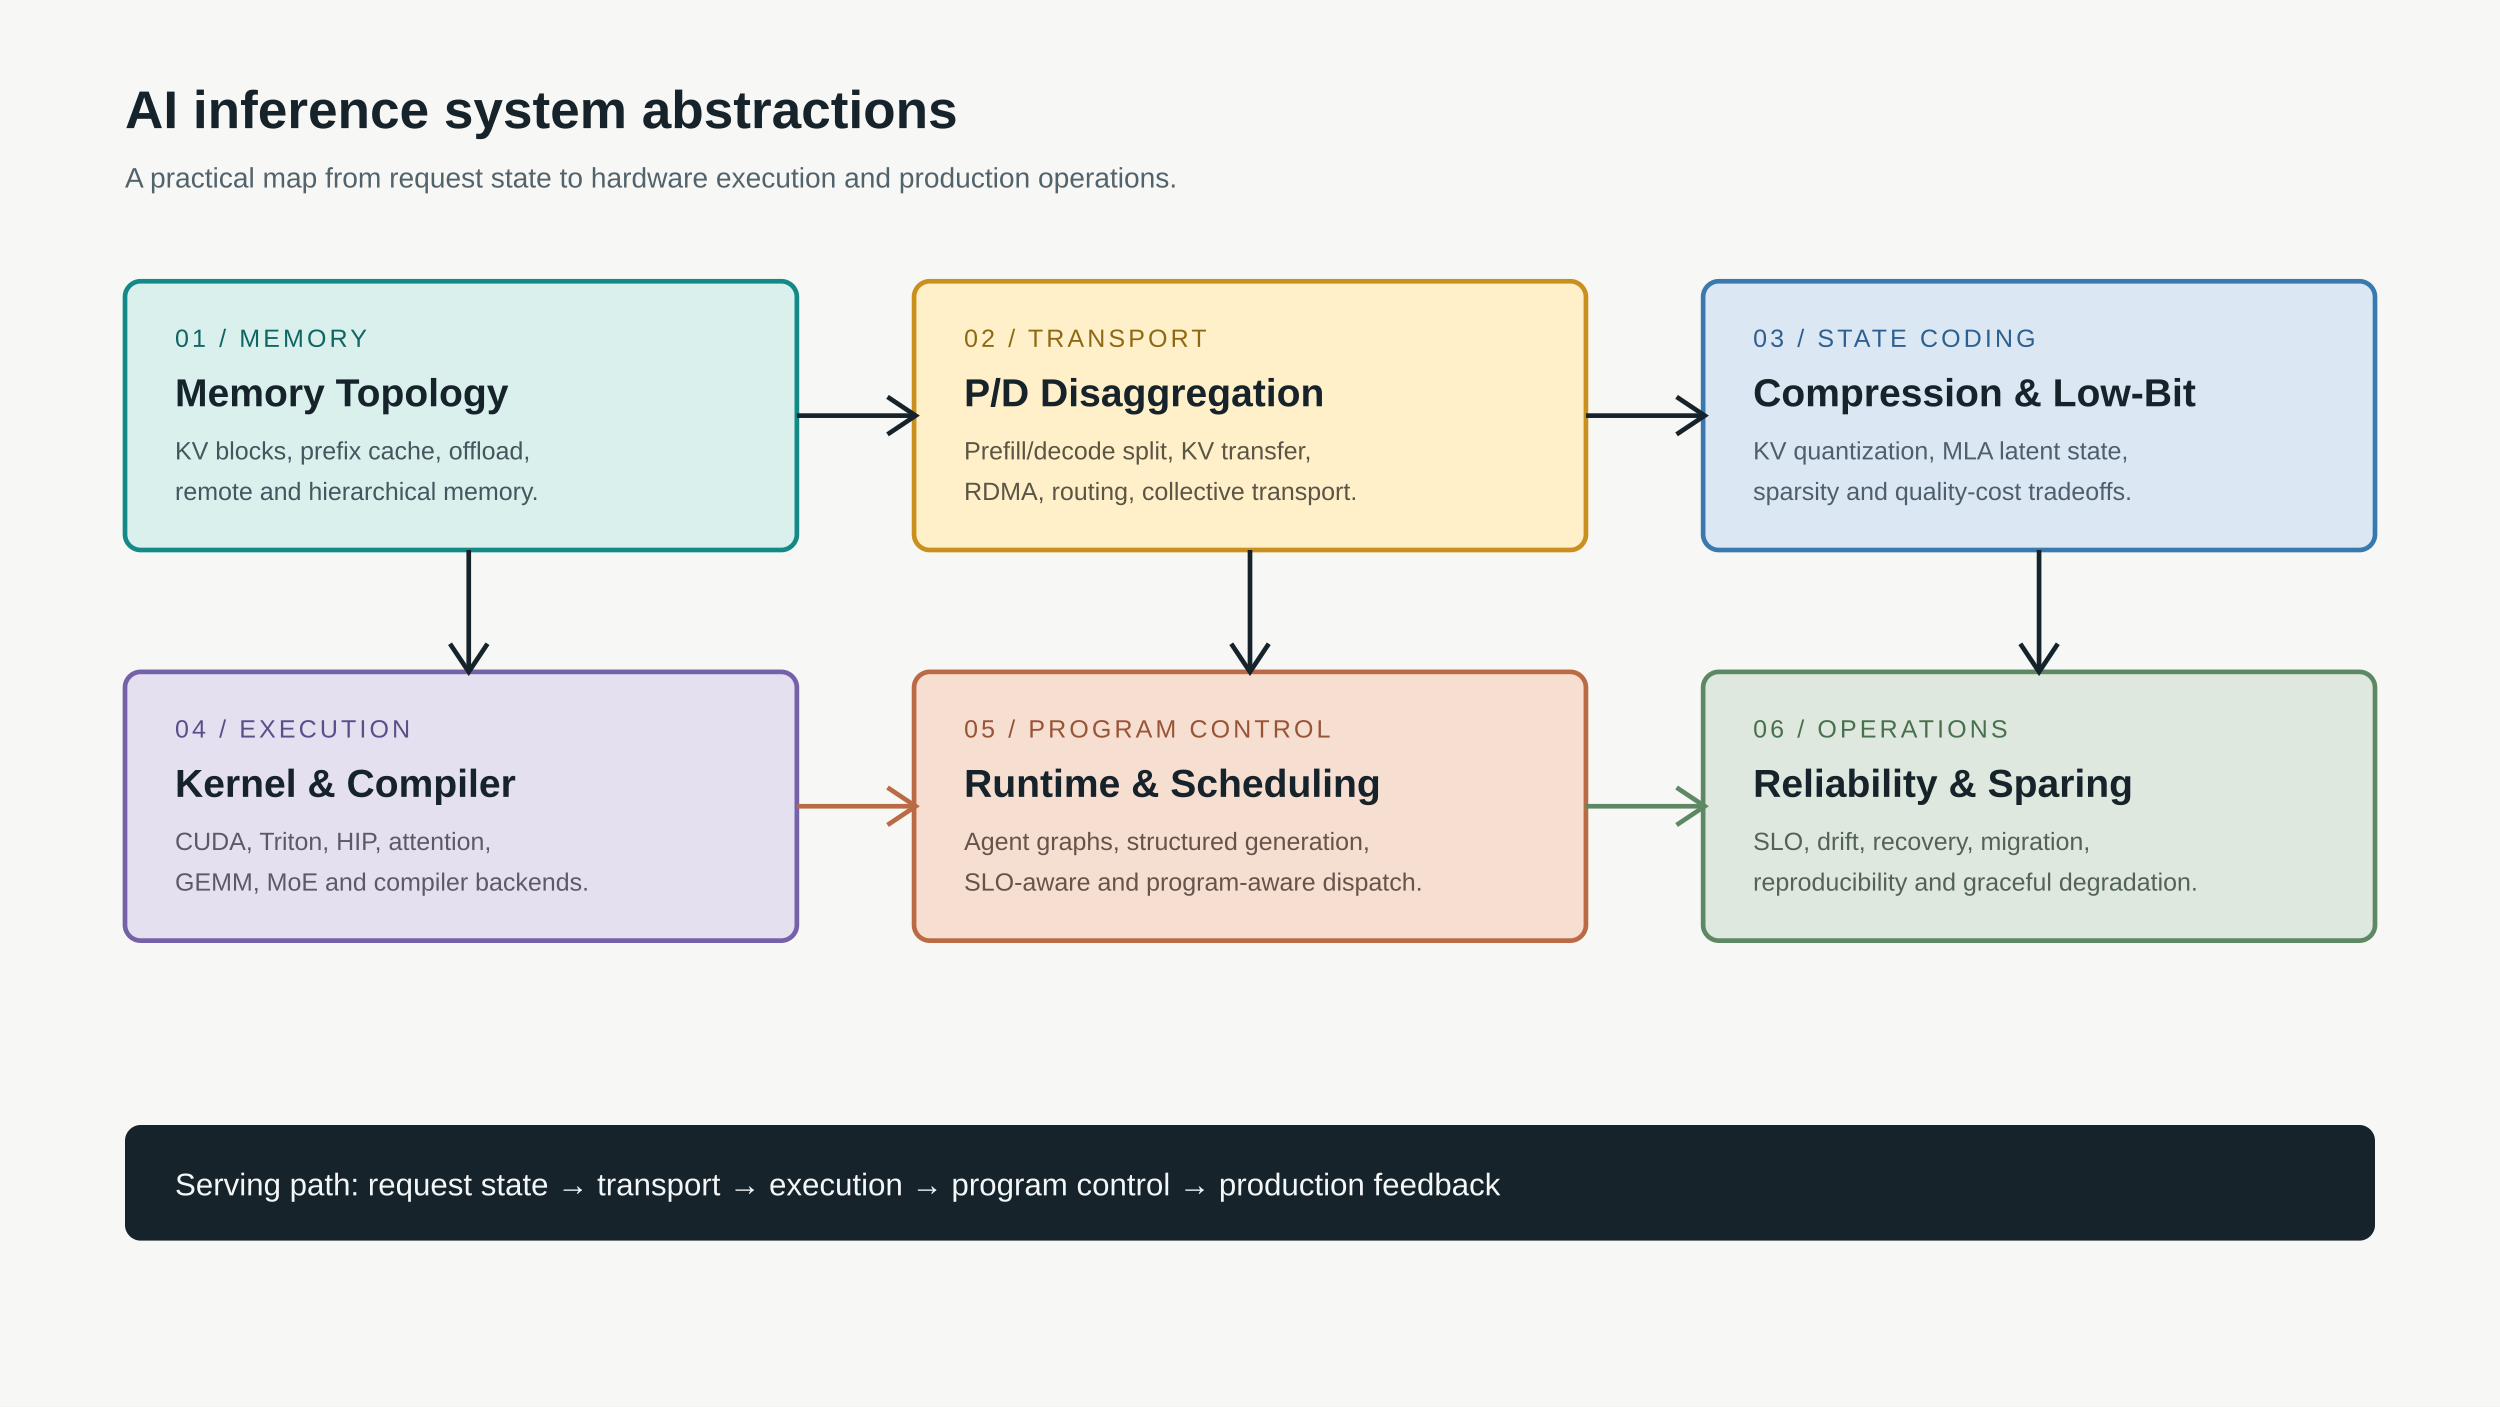
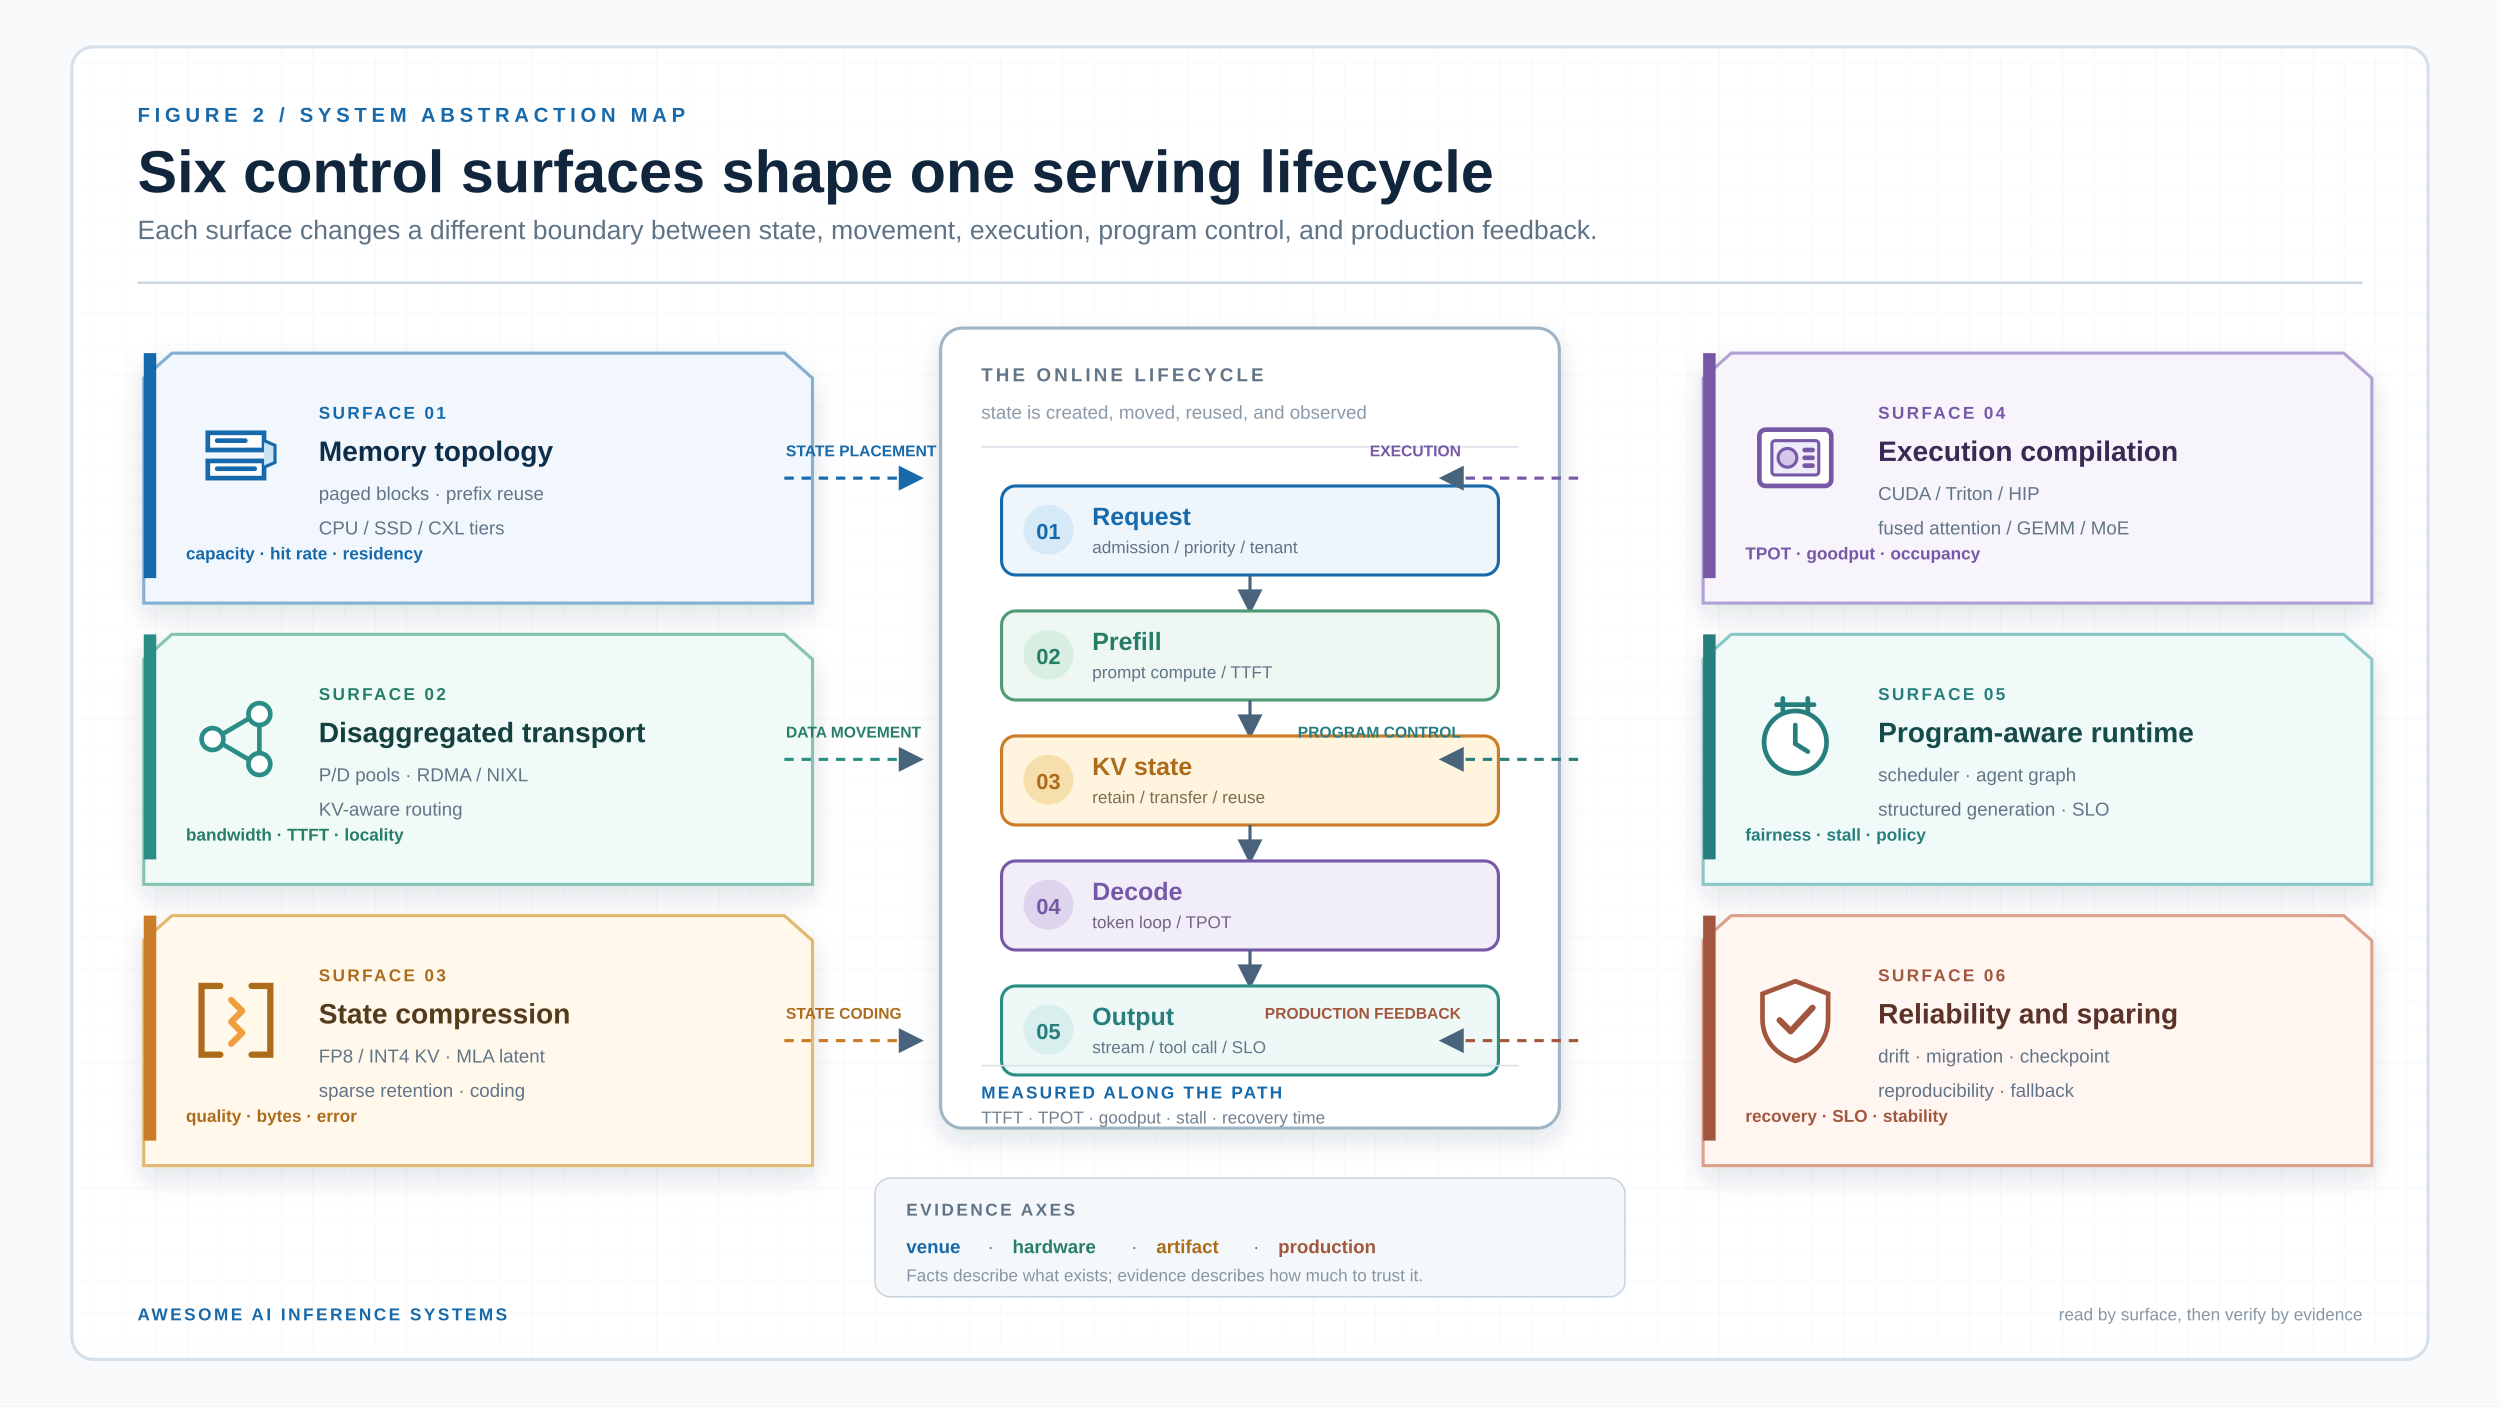
<svg xmlns="http://www.w3.org/2000/svg" width="1600" height="900" viewBox="0 0 1600 900" role="img" aria-labelledby="title desc">
-   <rect width="1600" height="900" fill="#f7f8f6" />
-   <text x="80" y="82" fill="#17232b" font-family="Arial, sans-serif" font-size="34" font-weight="700">AI inference system abstractions</text>
-   <text x="80" y="120" fill="#53636b" font-family="Arial, sans-serif" font-size="18">A practical map from request state to hardware execution and production operations.</text>
-   <g font-family="Arial, sans-serif">
-     <rect x="80" y="180" width="430" height="172" rx="10" fill="#d9f0ed" stroke="#138a87" stroke-width="3" />
-     <text x="112" y="222" fill="#0e6664" font-size="16" letter-spacing="2">01 / MEMORY</text>
-     <text x="112" y="260" fill="#17232b" font-size="25" font-weight="700">Memory Topology</text>
-     <text x="112" y="294" fill="#44565e" font-size="16">KV blocks, prefix cache, offload,</text>
-     <text x="112" y="320" fill="#44565e" font-size="16">remote and hierarchical memory.</text>
-     <rect x="585" y="180" width="430" height="172" rx="10" fill="#fff0c9" stroke="#c9901d" stroke-width="3" />
-     <text x="617" y="222" fill="#8e6914" font-size="16" letter-spacing="2">02 / TRANSPORT</text>
-     <text x="617" y="260" fill="#17232b" font-size="25" font-weight="700">P/D Disaggregation</text>
-     <text x="617" y="294" fill="#5a5544" font-size="16">Prefill/decode split, KV transfer,</text>
-     <text x="617" y="320" fill="#5a5544" font-size="16">RDMA, routing, collective transport.</text>
-     <rect x="1090" y="180" width="430" height="172" rx="10" fill="#dbe8f4" stroke="#3979ad" stroke-width="3" />
-     <text x="1122" y="222" fill="#2d6090" font-size="16" letter-spacing="2">03 / STATE CODING</text>
-     <text x="1122" y="260" fill="#17232b" font-size="25" font-weight="700">Compression &amp; Low-Bit</text>
-     <text x="1122" y="294" fill="#4e5e6d" font-size="16">KV quantization, MLA latent state,</text>
-     <text x="1122" y="320" fill="#4e5e6d" font-size="16">sparsity and quality-cost tradeoffs.</text>
-     <rect x="80" y="430" width="430" height="172" rx="10" fill="#e4e0f0" stroke="#7561a7" stroke-width="3" />
-     <text x="112" y="472" fill="#5c4d8b" font-size="16" letter-spacing="2">04 / EXECUTION</text>
-     <text x="112" y="510" fill="#17232b" font-size="25" font-weight="700">Kernel &amp; Compiler</text>
-     <text x="112" y="544" fill="#5d5a68" font-size="16">CUDA, Triton, HIP, attention,</text>
-     <text x="112" y="570" fill="#5d5a68" font-size="16">GEMM, MoE and compiler backends.</text>
-     <rect x="585" y="430" width="430" height="172" rx="10" fill="#f6ded1" stroke="#ba6a45" stroke-width="3" />
-     <text x="617" y="472" fill="#995337" font-size="16" letter-spacing="2">05 / PROGRAM CONTROL</text>
-     <text x="617" y="510" fill="#17232b" font-size="25" font-weight="700">Runtime &amp; Scheduling</text>
-     <text x="617" y="544" fill="#66534a" font-size="16">Agent graphs, structured generation,</text>
-     <text x="617" y="570" fill="#66534a" font-size="16">SLO-aware and program-aware dispatch.</text>
-     <rect x="1090" y="430" width="430" height="172" rx="10" fill="#dfe8df" stroke="#5e8863" stroke-width="3" />
-     <text x="1122" y="472" fill="#48704d" font-size="16" letter-spacing="2">06 / OPERATIONS</text>
-     <text x="1122" y="510" fill="#17232b" font-size="25" font-weight="700">Reliability &amp; Sparing</text>
-     <text x="1122" y="544" fill="#526356" font-size="16">SLO, drift, recovery, migration,</text>
-     <text x="1122" y="570" fill="#526356" font-size="16">reproducibility and graceful degradation.</text>
+   <defs>
+     <pattern id="grid" width="20" height="20" patternUnits="userSpaceOnUse">
+       <path d="M20 0H0V20" fill="none" stroke="#eaf0f5" stroke-width="1" />
+     </pattern>
+     <filter id="shadow" x="-20%" y="-20%" width="140%" height="150%">
+       <feDropShadow dx="0" dy="7" stdDeviation="8" flood-color="#102b43" flood-opacity=".13" />
+     </filter>
+     <marker id="arrow" viewBox="0 0 10 10" refX="8" refY="5" markerWidth="8" markerHeight="8" orient="auto">
+       <path d="M0 0L10 5L0 10Z" fill="#48647d" />
+     </marker>
+     <marker id="arrowBlue" viewBox="0 0 10 10" refX="8" refY="5" markerWidth="8" markerHeight="8" orient="auto">
+       <path d="M0 0L10 5L0 10Z" fill="#1769aa" />
+     </marker>
+     <symbol id="memory" viewBox="0 0 64 64">
+       <path d="M14 16h36v11H14zM14 34h36v11H14z" fill="#fff" stroke="#1769aa" stroke-width="3" />
+       <path d="M20 21h18M20 39h24" stroke="#1769aa" stroke-width="3" stroke-linecap="round" />
+       <path d="M50 21l7 3v11l-7 3" fill="#cbe3f2" stroke="#1769aa" stroke-width="2" />
+     </symbol>
+     <symbol id="transport" viewBox="0 0 64 64">
+       <circle cx="17" cy="32" r="7" fill="#fff" stroke="#2a8e86" stroke-width="3" />
+       <circle cx="47" cy="16" r="7" fill="#fff" stroke="#2a8e86" stroke-width="3" />
+       <circle cx="47" cy="48" r="7" fill="#fff" stroke="#2a8e86" stroke-width="3" />
+       <path d="M23 29l17-10M23 35l17 10M47 23v18" fill="none" stroke="#2a8e86" stroke-width="3" />
+     </symbol>
+     <symbol id="coding" viewBox="0 0 64 64">
+       <path d="M22 10H10v44h12M42 10h12v44H42" fill="none" stroke="#ad6c1c" stroke-width="4" stroke-linecap="round" />
+       <path d="M29 19l7 7-7 7 7 7-7 7" fill="none" stroke="#ef9e3e" stroke-width="4" stroke-linecap="round" stroke-linejoin="round" />
+     </symbol>
+     <symbol id="execution" viewBox="0 0 64 64">
+       <rect x="9" y="14" width="46" height="36" rx="4" fill="#fff" stroke="#7659a6" stroke-width="3" />
+       <rect x="17" y="21" width="30" height="22" rx="2" fill="#f0ebf9" stroke="#7659a6" stroke-width="2" />
+       <circle cx="27" cy="32" r="6" fill="#d3c8ea" stroke="#7659a6" stroke-width="2" />
+       <path d="M38 27h5M38 32h5M38 37h5" stroke="#7659a6" stroke-width="3" stroke-linecap="round" />
+     </symbol>
+     <symbol id="program" viewBox="0 0 64 64">
+       <circle cx="32" cy="34" r="20" fill="#fff" stroke="#287e7d" stroke-width="3" />
+       <path d="M32 23v12l8 5M20 10h24M24 6v8M40 6v8" fill="none" stroke="#287e7d" stroke-width="3" stroke-linecap="round" />
+     </symbol>
+     <symbol id="reliability" viewBox="0 0 64 64">
+       <path d="M32 7l21 8v16c0 14-9 23-21 27C20 54 11 45 11 31V15z" fill="#fff" stroke="#a2573d" stroke-width="3" />
+       <path d="M22 32l7 7 14-15" fill="none" stroke="#a2573d" stroke-width="4" stroke-linecap="round" stroke-linejoin="round" />
+     </symbol>
+   </defs>
+   <rect width="1600" height="900" fill="#f8fafc" />
+   <rect x="46" y="30" width="1508" height="840" rx="14" fill="#fff" stroke="#d6e0e9" stroke-width="2" />
+   <rect x="47" y="31" width="1506" height="838" rx="13" fill="url(#grid)" opacity=".45" />
+   <g font-family="Arial, Helvetica, sans-serif">
+     <text x="88" y="78" fill="#1769aa" font-size="13" font-weight="700" letter-spacing="3">FIGURE 2  /  SYSTEM ABSTRACTION MAP</text>
+     <text x="88" y="123" fill="#11263d" font-size="38" font-weight="700">Six control surfaces shape one serving lifecycle</text>
+     <text x="88" y="153" fill="#5f7386" font-size="17">Each surface changes a different boundary between state, movement, execution, program control, and production feedback.</text>
+     <line x1="88" y1="181" x2="1512" y2="181" stroke="#cbd7e1" stroke-width="1.5" />
+     <g transform="translate(602 210)" filter="url(#shadow)">
+       <rect width="396" height="512" rx="14" fill="#fff" stroke="#9fb4c5" stroke-width="2" />
+       <path d="M26 76h344" stroke="#d7e1e9" stroke-width="1" />
+       <text x="26" y="34" fill="#617487" font-size="12" font-weight="700" letter-spacing="2">THE ONLINE LIFECYCLE</text>
+       <text x="26" y="58" fill="#8a9aa8" font-size="12">state is created, moved, reused, and observed</text>
+       <g transform="translate(39 101)">
+         <g>
+           <rect width="318" height="57" rx="9" fill="#eef6fc" stroke="#1769aa" stroke-width="2" />
+           <circle cx="30" cy="28" r="16" fill="#d6e9f6" />
+           <text x="30" y="34" text-anchor="middle" fill="#1769aa" font-size="14" font-weight="700">01</text>
+           <text x="58" y="25" fill="#1769aa" font-size="16" font-weight="700">Request</text>
+           <text x="58" y="43" fill="#617487" font-size="11">admission / priority / tenant</text>
+         </g>
+         <path d="M159 57v22" stroke="#48647d" stroke-width="2" marker-end="url(#arrow)" />
+         <g transform="translate(0 80)">
+           <rect width="318" height="57" rx="9" fill="#eef7f2" stroke="#4e9b75" stroke-width="2" />
+           <circle cx="30" cy="28" r="16" fill="#d9eee3" />
+           <text x="30" y="34" text-anchor="middle" fill="#287e68" font-size="14" font-weight="700">02</text>
+           <text x="58" y="25" fill="#287e68" font-size="16" font-weight="700">Prefill</text>
+           <text x="58" y="43" fill="#617487" font-size="11">prompt compute / TTFT</text>
+         </g>
+         <path d="M159 137v22" stroke="#48647d" stroke-width="2" marker-end="url(#arrow)" />
+         <g transform="translate(0 160)">
+           <rect width="318" height="57" rx="9" fill="#fff5df" stroke="#ca7b25" stroke-width="2" />
+           <circle cx="30" cy="28" r="16" fill="#f7dfad" />
+           <text x="30" y="34" text-anchor="middle" fill="#ad6c1c" font-size="14" font-weight="700">03</text>
+           <text x="58" y="25" fill="#ad6c1c" font-size="16" font-weight="700">KV state</text>
+           <text x="58" y="43" fill="#806e51" font-size="11">retain / transfer / reuse</text>
+         </g>
+         <path d="M159 217v22" stroke="#48647d" stroke-width="2" marker-end="url(#arrow)" />
+         <g transform="translate(0 240)">
+           <rect width="318" height="57" rx="9" fill="#f2eef9" stroke="#7659a6" stroke-width="2" />
+           <circle cx="30" cy="28" r="16" fill="#ddd5ed" />
+           <text x="30" y="34" text-anchor="middle" fill="#7659a6" font-size="14" font-weight="700">04</text>
+           <text x="58" y="25" fill="#7659a6" font-size="16" font-weight="700">Decode</text>
+           <text x="58" y="43" fill="#706581" font-size="11">token loop / TPOT</text>
+         </g>
+         <path d="M159 297v22" stroke="#48647d" stroke-width="2" marker-end="url(#arrow)" />
+         <g transform="translate(0 320)">
+           <rect width="318" height="57" rx="9" fill="#eef8f7" stroke="#2a8e86" stroke-width="2" />
+           <circle cx="30" cy="28" r="16" fill="#d9efed" />
+           <text x="30" y="34" text-anchor="middle" fill="#287e7d" font-size="14" font-weight="700">05</text>
+           <text x="58" y="25" fill="#287e7d" font-size="16" font-weight="700">Output</text>
+           <text x="58" y="43" fill="#627889" font-size="11">stream / tool call / SLO</text>
+         </g>
+       </g>
+       <path d="M26 472h344" stroke="#d7e1e9" stroke-width="1" />
+       <text x="26" y="493" fill="#1769aa" font-size="11" font-weight="700" letter-spacing="1.4">MEASURED ALONG THE PATH</text>
+       <text x="26" y="509" fill="#718292" font-size="11">TTFT · TPOT · goodput · stall · recovery time</text>
+     </g>
+     <g transform="translate(92 226)" filter="url(#shadow)">
+       <path d="M0 16l18-16h392l18 16v144H0z" fill="#f1f7fc" stroke="#83afd2" stroke-width="2" />
+       <rect width="8" height="144" fill="#1769aa" />
+       <use href="#memory" x="27" y="35" width="64" height="64" />
+       <text x="112" y="42" fill="#1769aa" font-size="11" font-weight="700" letter-spacing="1.5">SURFACE 01</text>
+       <text x="112" y="69" fill="#112f4b" font-size="18" font-weight="700">Memory topology</text>
+       <text x="112" y="94" fill="#617487" font-size="12">paged blocks · prefix reuse</text>
+       <text x="112" y="116" fill="#617487" font-size="12">CPU / SSD / CXL tiers</text>
+       <text x="27" y="132" fill="#1769aa" font-size="11" font-weight="700">capacity · hit rate · residency</text>
+     </g>
+     <path d="M502 306h86" fill="none" stroke="#1769aa" stroke-width="2" stroke-dasharray="6 5" marker-end="url(#arrowBlue)" />
+     <text x="503" y="292" fill="#1769aa" font-size="10" font-weight="700">STATE PLACEMENT</text>
+     <g transform="translate(92 406)" filter="url(#shadow)">
+       <path d="M0 16l18-16h392l18 16v144H0z" fill="#f0faf7" stroke="#87c3b2" stroke-width="2" />
+       <rect width="8" height="144" fill="#2a8e86" />
+       <use href="#transport" x="27" y="35" width="64" height="64" />
+       <text x="112" y="42" fill="#287e68" font-size="11" font-weight="700" letter-spacing="1.5">SURFACE 02</text>
+       <text x="112" y="69" fill="#123f40" font-size="18" font-weight="700">Disaggregated transport</text>
+       <text x="112" y="94" fill="#617487" font-size="12">P/D pools · RDMA / NIXL</text>
+       <text x="112" y="116" fill="#617487" font-size="12">KV-aware routing</text>
+       <text x="27" y="132" fill="#287e68" font-size="11" font-weight="700">bandwidth · TTFT · locality</text>
+     </g>
+     <path d="M502 486h86" fill="none" stroke="#2a8e86" stroke-width="2" stroke-dasharray="6 5" marker-end="url(#arrow)" />
+     <text x="503" y="472" fill="#287e68" font-size="10" font-weight="700">DATA MOVEMENT</text>
+     <g transform="translate(92 586)" filter="url(#shadow)">
+       <path d="M0 16l18-16h392l18 16v144H0z" fill="#fff8eb" stroke="#e1b86f" stroke-width="2" />
+       <rect width="8" height="144" fill="#ca7b25" />
+       <use href="#coding" x="27" y="35" width="64" height="64" />
+       <text x="112" y="42" fill="#ad6c1c" font-size="11" font-weight="700" letter-spacing="1.5">SURFACE 03</text>
+       <text x="112" y="69" fill="#523b1e" font-size="18" font-weight="700">State compression</text>
+       <text x="112" y="94" fill="#617487" font-size="12">FP8 / INT4 KV · MLA latent</text>
+       <text x="112" y="116" fill="#617487" font-size="12">sparse retention · coding</text>
+       <text x="27" y="132" fill="#ad6c1c" font-size="11" font-weight="700">quality · bytes · error</text>
+     </g>
+     <path d="M502 666h86" fill="none" stroke="#ca7b25" stroke-width="2" stroke-dasharray="6 5" marker-end="url(#arrow)" />
+     <text x="503" y="652" fill="#ad6c1c" font-size="10" font-weight="700">STATE CODING</text>
+     <g transform="translate(1090 226)" filter="url(#shadow)">
+       <path d="M0 16l18-16h392l18 16v144H0z" fill="#f7f4fc" stroke="#b2a1d3" stroke-width="2" />
+       <rect width="8" height="144" fill="#7659a6" />
+       <use href="#execution" x="27" y="35" width="64" height="64" />
+       <text x="112" y="42" fill="#7659a6" font-size="11" font-weight="700" letter-spacing="1.5">SURFACE 04</text>
+       <text x="112" y="69" fill="#382a55" font-size="18" font-weight="700">Execution compilation</text>
+       <text x="112" y="94" fill="#617487" font-size="12">CUDA / Triton / HIP</text>
+       <text x="112" y="116" fill="#617487" font-size="12">fused attention / GEMM / MoE</text>
+       <text x="27" y="132" fill="#7659a6" font-size="11" font-weight="700">TPOT · goodput · occupancy</text>
+     </g>
+     <path d="M1010 306h-86" fill="none" stroke="#7659a6" stroke-width="2" stroke-dasharray="6 5" marker-end="url(#arrow)" />
+     <text x="935" y="292" text-anchor="end" fill="#7659a6" font-size="10" font-weight="700">EXECUTION</text>
+     <g transform="translate(1090 406)" filter="url(#shadow)">
+       <path d="M0 16l18-16h392l18 16v144H0z" fill="#f0faf9" stroke="#89c8c4" stroke-width="2" />
+       <rect width="8" height="144" fill="#287e7d" />
+       <use href="#program" x="27" y="35" width="64" height="64" />
+       <text x="112" y="42" fill="#287e7d" font-size="11" font-weight="700" letter-spacing="1.5">SURFACE 05</text>
+       <text x="112" y="69" fill="#164b4b" font-size="18" font-weight="700">Program-aware runtime</text>
+       <text x="112" y="94" fill="#617487" font-size="12">scheduler · agent graph</text>
+       <text x="112" y="116" fill="#617487" font-size="12">structured generation · SLO</text>
+       <text x="27" y="132" fill="#287e7d" font-size="11" font-weight="700">fairness · stall · policy</text>
+     </g>
+     <path d="M1010 486h-86" fill="none" stroke="#287e7d" stroke-width="2" stroke-dasharray="6 5" marker-end="url(#arrow)" />
+     <text x="935" y="472" text-anchor="end" fill="#287e7d" font-size="10" font-weight="700">PROGRAM CONTROL</text>
+     <g transform="translate(1090 586)" filter="url(#shadow)">
+       <path d="M0 16l18-16h392l18 16v144H0z" fill="#fff5f1" stroke="#dda18a" stroke-width="2" />
+       <rect width="8" height="144" fill="#a2573d" />
+       <use href="#reliability" x="27" y="35" width="64" height="64" />
+       <text x="112" y="42" fill="#a2573d" font-size="11" font-weight="700" letter-spacing="1.5">SURFACE 06</text>
+       <text x="112" y="69" fill="#5a3027" font-size="18" font-weight="700">Reliability and sparing</text>
+       <text x="112" y="94" fill="#617487" font-size="12">drift · migration · checkpoint</text>
+       <text x="112" y="116" fill="#617487" font-size="12">reproducibility · fallback</text>
+       <text x="27" y="132" fill="#a2573d" font-size="11" font-weight="700">recovery · SLO · stability</text>
+     </g>
+     <path d="M1010 666h-86" fill="none" stroke="#a2573d" stroke-width="2" stroke-dasharray="6 5" marker-end="url(#arrow)" />
+     <text x="935" y="652" text-anchor="end" fill="#a2573d" font-size="10" font-weight="700">PRODUCTION FEEDBACK</text>
+     <g transform="translate(560 754)">
+       <rect width="480" height="76" rx="10" fill="#f5f8fa" stroke="#c7d4df" />
+       <text x="20" y="24" fill="#617487" font-size="11" font-weight="700" letter-spacing="1.6">EVIDENCE AXES</text>
+       <text x="20" y="48" fill="#1769aa" font-size="12" font-weight="700">venue</text>
+       <text x="72" y="48" fill="#617487" font-size="12">·</text>
+       <text x="88" y="48" fill="#287e68" font-size="12" font-weight="700">hardware</text>
+       <text x="164" y="48" fill="#617487" font-size="12">·</text>
+       <text x="180" y="48" fill="#ad6c1c" font-size="12" font-weight="700">artifact</text>
+       <text x="242" y="48" fill="#617487" font-size="12">·</text>
+       <text x="258" y="48" fill="#a2573d" font-size="12" font-weight="700">production</text>
+       <text x="20" y="66" fill="#8595a3" font-size="11">Facts describe what exists; evidence describes how much to trust it.</text>
+     </g>
+     <text x="88" y="845" fill="#1769aa" font-size="11" font-weight="700" letter-spacing="1.6">AWESOME AI INFERENCE SYSTEMS</text>
+     <text x="1512" y="845" text-anchor="end" fill="#8797a4" font-size="11">read by surface, then verify by evidence</text>
  </g>
-   <g fill="none" stroke="#17232b" stroke-width="3">
-     <path d="M510 266h75" />
-     <path d="m568 254 18 12-18 12" />
-     <path d="M1015 266h75" />
-     <path d="m1073 254 18 12-18 12" />
-     <path d="M300 352v78" />
-     <path d="m288 412 12 18 12-18" />
-     <path d="M800 352v78" />
-     <path d="m788 412 12 18 12-18" />
-     <path d="M1305 352v78" />
-     <path d="m1293 412 12 18 12-18" />
-     <path d="M510 516h75" stroke="#ba6a45" />
-     <path d="m568 504 18 12-18 12" stroke="#ba6a45" />
-     <path d="M1015 516h75" stroke="#5e8863" />
-     <path d="m1073 504 18 12-18 12" stroke="#5e8863" />
-   </g>
-   <rect x="80" y="720" width="1440" height="74" rx="10" fill="#17232b" />
-   <text x="112" y="765" fill="#f4f7f8" font-family="Arial, sans-serif" font-size="20">Serving path: request state  →  transport  →  execution  →  program control  →  production feedback</text>
</svg>
